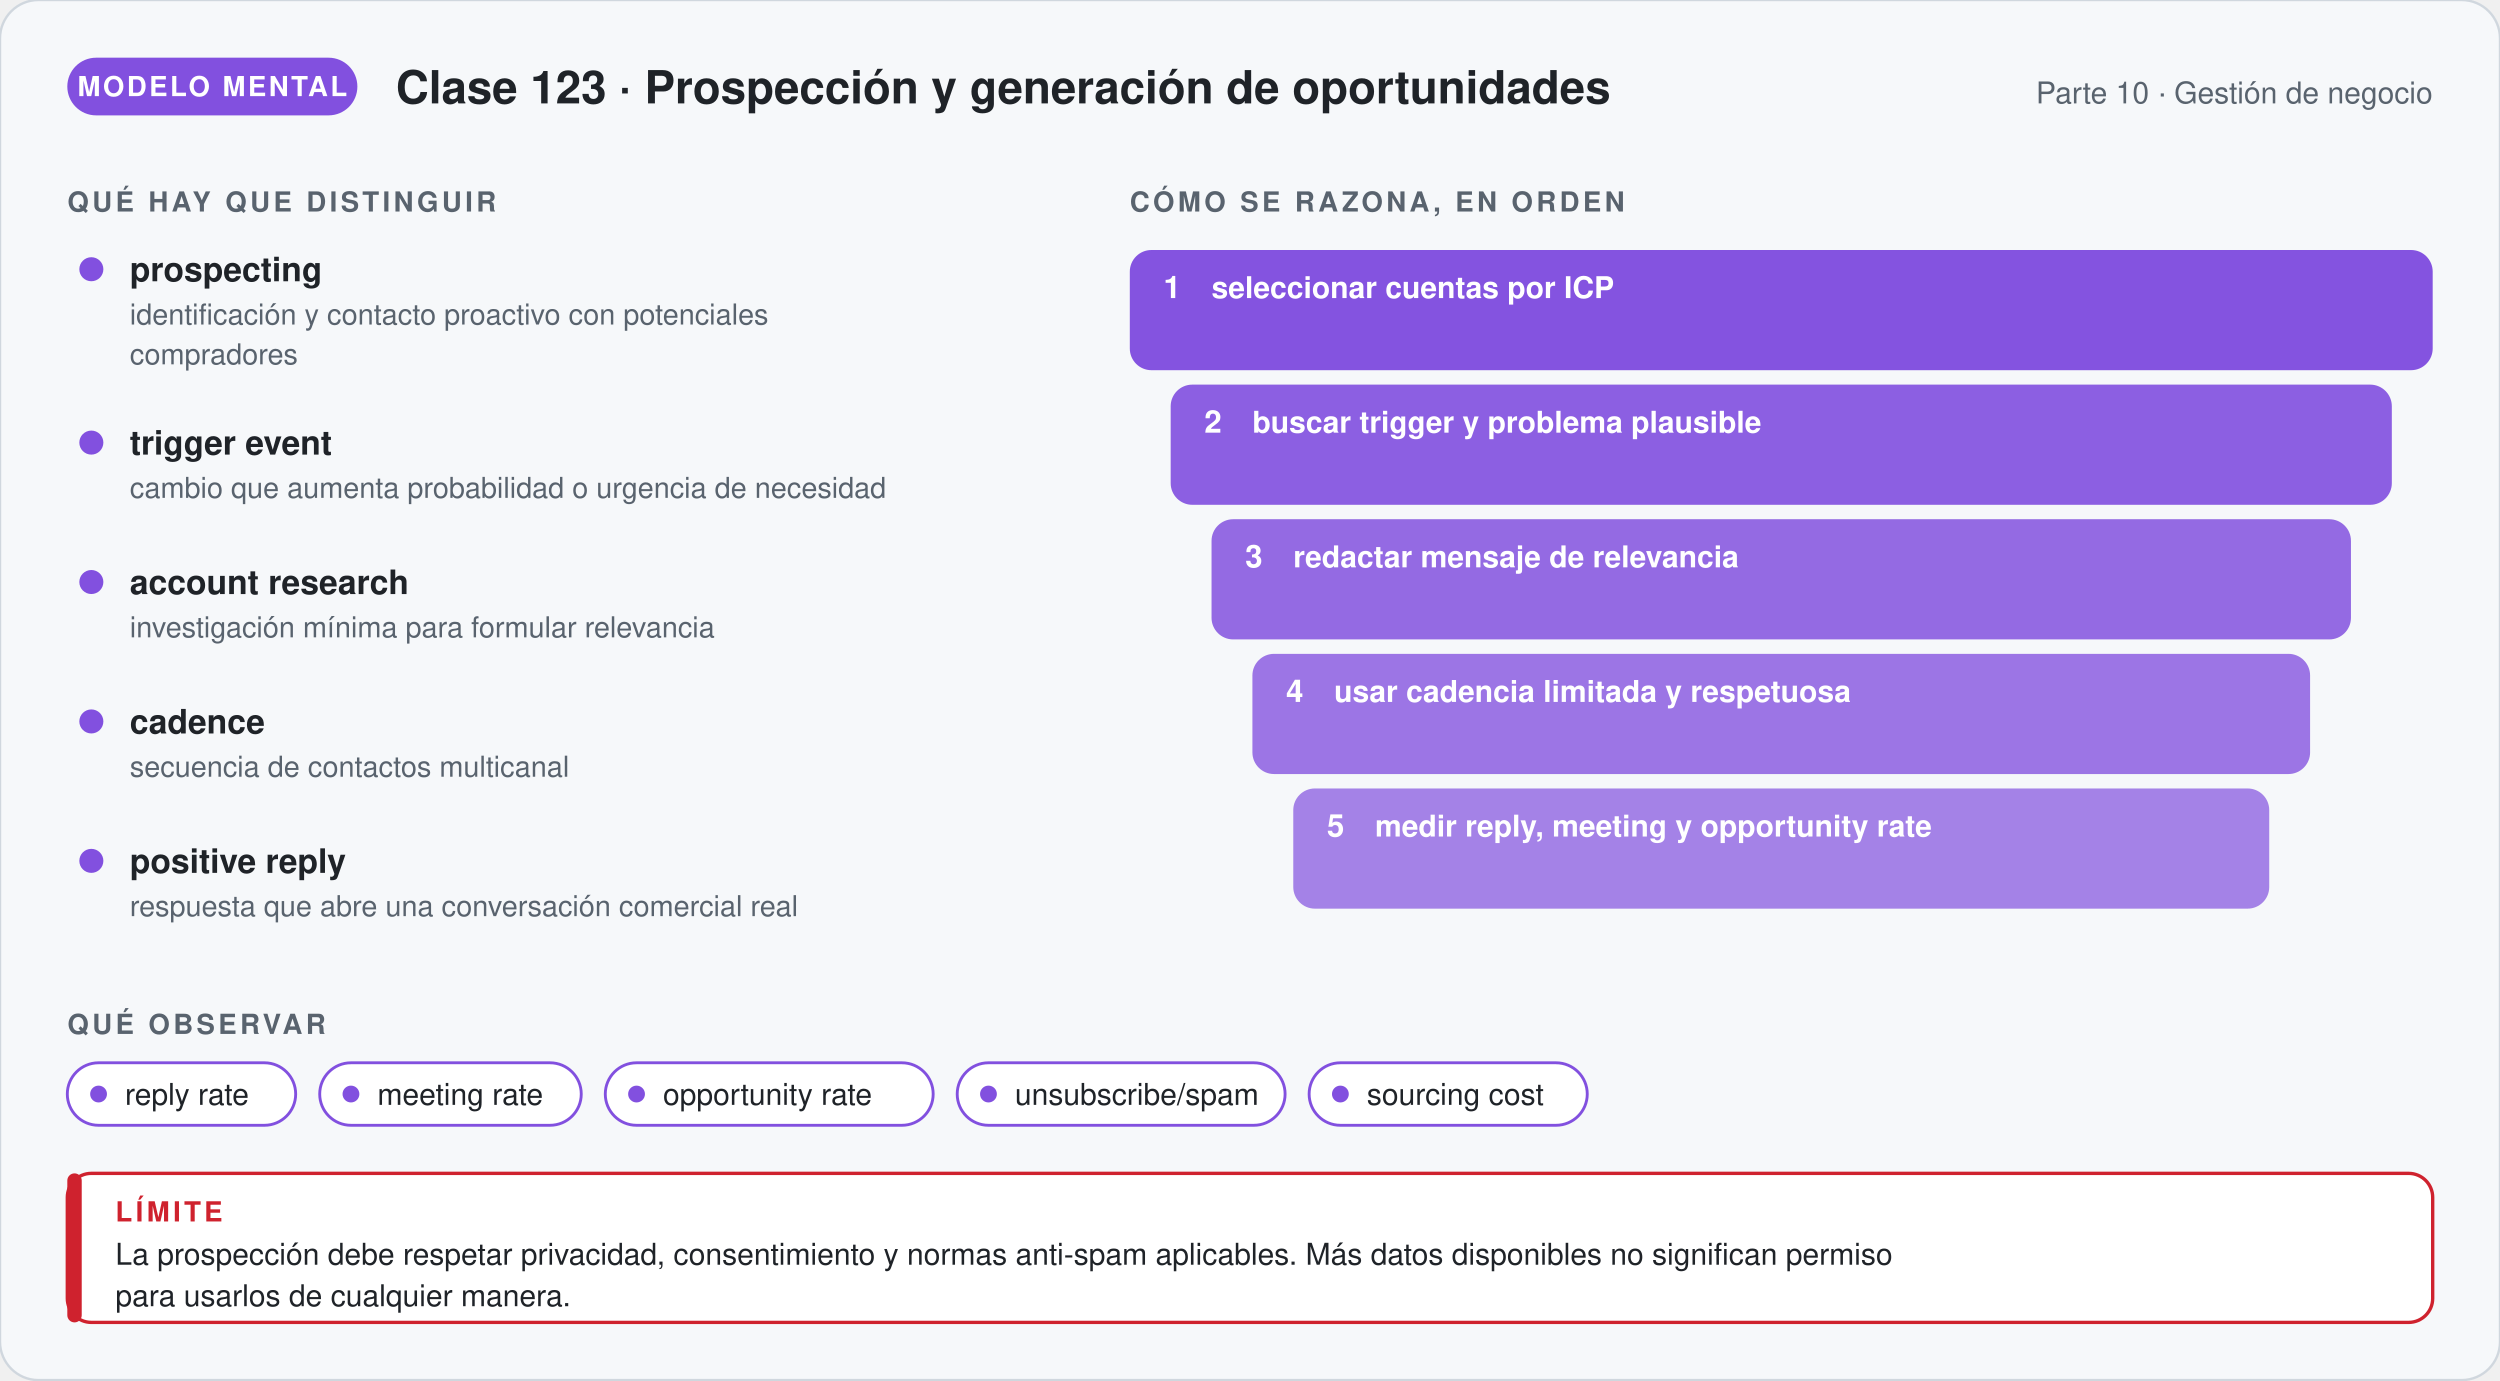
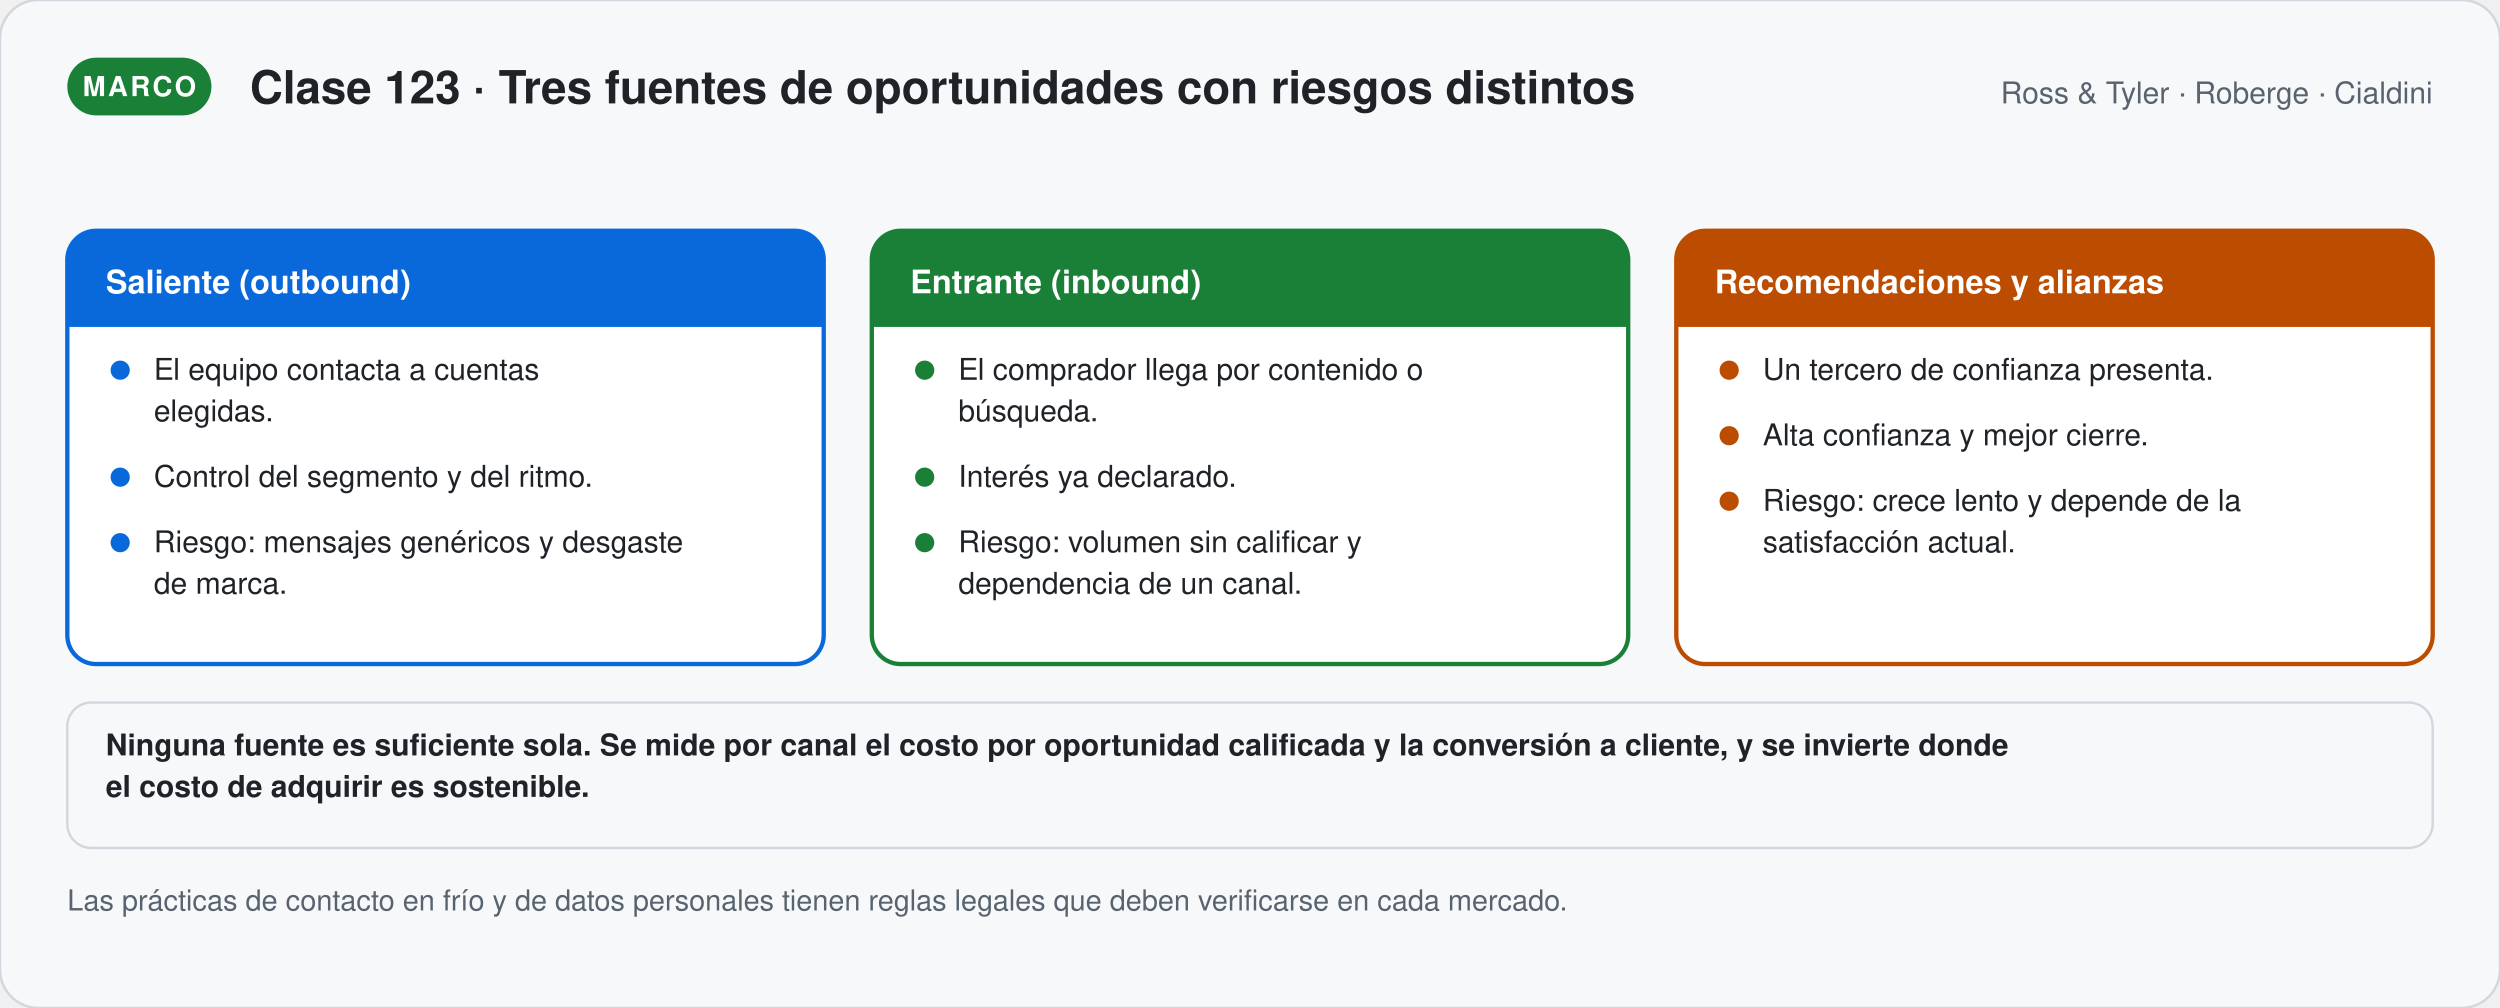
- <svg xmlns="http://www.w3.org/2000/svg" viewBox="0 0 1040 574.12" width="1040" role="img" aria-labelledby="t-g123 d-g123" font-family="'Segoe UI', 'Helvetica Neue', Helvetica, Arial, sans-serif">
+ <svg xmlns="http://www.w3.org/2000/svg" viewBox="0 0 1040 419.31" width="1040" role="img" aria-labelledby="t-s123 d-s123" font-family="'Segoe UI', 'Helvetica Neue', Helvetica, Arial, sans-serif">
  <defs>
-     <marker id="p-g123" viewBox="0 0 10 10" refX="8" refY="5" markerWidth="7" markerHeight="7" orient="auto">
+     <marker id="p-s123" viewBox="0 0 10 10" refX="8" refY="5" markerWidth="7" markerHeight="7" orient="auto">
      <path d="M1,1 L9,5 L1,9 Z" fill="#59636e" />
    </marker>
  </defs>
-   <rect width="1040" height="574.12" rx="16" fill="#f6f8fa" stroke="#d0d7de" />
-   <rect x="28" y="24" width="120.67" height="24" rx="12" fill="#8250df" />
-   <text x="88.335" y="40" font-size="11.5" font-weight="700" fill="#ffffff" text-anchor="middle" letter-spacing="1">MODELO MENTAL</text>
-   <text x="164.67" y="43" font-size="19" font-weight="700" fill="#1f2328" text-anchor="start">Clase 123 · Prospección y generación de oportunidades</text>
-   <text x="1012" y="43" font-size="12.5" font-weight="400" fill="#59636e" text-anchor="end">Parte 10 · Gestión de negocio</text>
-   <text x="28" y="88" font-size="11.5" font-weight="700" fill="#59636e" text-anchor="start" letter-spacing="1.4">QUÉ HAY QUE DISTINGUIR</text>
-   <circle cx="38" cy="112" r="5" fill="#8250df" />
-   <text x="54" y="117" font-size="14" font-weight="700" fill="#1f2328" text-anchor="start">prospecting</text>
-   <text x="54" y="135" font-size="12" font-weight="400" fill="#59636e" text-anchor="start">identificación y contacto proactivo con potenciales</text>
-   <text x="54" y="151.56" font-size="12" font-weight="400" fill="#59636e" text-anchor="start">compradores</text>
-   <circle cx="38" cy="184.12" r="5" fill="#8250df" />
-   <text x="54" y="189.12" font-size="14" font-weight="700" fill="#1f2328" text-anchor="start">trigger event</text>
-   <text x="54" y="207.12" font-size="12" font-weight="400" fill="#59636e" text-anchor="start">cambio que aumenta probabilidad o urgencia de necesidad</text>
-   <circle cx="38" cy="242.12" r="5" fill="#8250df" />
-   <text x="54" y="247.12" font-size="14" font-weight="700" fill="#1f2328" text-anchor="start">account research</text>
-   <text x="54" y="265.12" font-size="12" font-weight="400" fill="#59636e" text-anchor="start">investigación mínima para formular relevancia</text>
-   <circle cx="38" cy="300.12" r="5" fill="#8250df" />
-   <text x="54" y="305.12" font-size="14" font-weight="700" fill="#1f2328" text-anchor="start">cadence</text>
-   <text x="54" y="323.12" font-size="12" font-weight="400" fill="#59636e" text-anchor="start">secuencia de contactos multicanal</text>
-   <circle cx="38" cy="358.12" r="5" fill="#8250df" />
-   <text x="54" y="363.12" font-size="14" font-weight="700" fill="#1f2328" text-anchor="start">positive reply</text>
-   <text x="54" y="381.12" font-size="12" font-weight="400" fill="#59636e" text-anchor="start">respuesta que abre una conversación comercial real</text>
-   <text x="470" y="88" font-size="11.5" font-weight="700" fill="#59636e" text-anchor="start" letter-spacing="1.4">CÓMO SE RAZONA, EN ORDEN</text>
-   <rect x="470" y="104" width="542" height="50" rx="9" fill="#8250df" stroke="#8250df" stroke-width="0" fill-opacity="0.98" />
-   <text x="484" y="124" font-size="13" font-weight="800" fill="#ffffff" text-anchor="start">1</text>
-   <text x="504" y="124" font-size="12.5" font-weight="600" fill="#ffffff" text-anchor="start">seleccionar cuentas por ICP</text>
-   <rect x="487" y="160" width="508" height="50" rx="9" fill="#8250df" stroke="#8250df" stroke-width="0" fill-opacity="0.91" />
-   <text x="501" y="180" font-size="13" font-weight="800" fill="#ffffff" text-anchor="start">2</text>
-   <text x="521" y="180" font-size="12.5" font-weight="600" fill="#ffffff" text-anchor="start">buscar trigger y problema plausible</text>
-   <rect x="504" y="216" width="474" height="50" rx="9" fill="#8250df" stroke="#8250df" stroke-width="0" fill-opacity="0.84" />
-   <text x="518" y="236" font-size="13" font-weight="800" fill="#ffffff" text-anchor="start">3</text>
-   <text x="538" y="236" font-size="12.5" font-weight="600" fill="#ffffff" text-anchor="start">redactar mensaje de relevancia</text>
-   <rect x="521" y="272" width="440" height="50" rx="9" fill="#8250df" stroke="#8250df" stroke-width="0" fill-opacity="0.77" />
-   <text x="535" y="292" font-size="13" font-weight="800" fill="#ffffff" text-anchor="start">4</text>
-   <text x="555" y="292" font-size="12.5" font-weight="600" fill="#ffffff" text-anchor="start">usar cadencia limitada y respetuosa</text>
-   <rect x="538" y="328" width="406" height="50" rx="9" fill="#8250df" stroke="#8250df" stroke-width="0" fill-opacity="0.7" />
-   <text x="552" y="348" font-size="13" font-weight="800" fill="#ffffff" text-anchor="start">5</text>
-   <text x="572" y="348" font-size="12.5" font-weight="600" fill="#ffffff" text-anchor="start">medir reply, meeting y opportunity rate</text>
-   <text x="28" y="430.12" font-size="11.5" font-weight="700" fill="#59636e" text-anchor="start" letter-spacing="1.4">QUÉ OBSERVAR</text>
-   <rect x="28" y="442.12" width="95" height="26" rx="13" fill="#ffffff" stroke="#8250df" stroke-width="1.2" />
-   <circle cx="41" cy="455.12" r="3.5" fill="#8250df" />
-   <text x="52" y="459.62" font-size="12.5" font-weight="400" fill="#1f2328" text-anchor="start">reply rate</text>
-   <rect x="133" y="442.12" width="108.8" height="26" rx="13" fill="#ffffff" stroke="#8250df" stroke-width="1.2" />
-   <circle cx="146" cy="455.12" r="3.5" fill="#8250df" />
-   <text x="157" y="459.62" font-size="12.5" font-weight="400" fill="#1f2328" text-anchor="start">meeting rate</text>
-   <rect x="251.8" y="442.12" width="136.4" height="26" rx="13" fill="#ffffff" stroke="#8250df" stroke-width="1.2" />
-   <circle cx="264.8" cy="455.12" r="3.5" fill="#8250df" />
-   <text x="275.8" y="459.62" font-size="12.5" font-weight="400" fill="#1f2328" text-anchor="start">opportunity rate</text>
-   <rect x="398.2" y="442.12" width="136.4" height="26" rx="13" fill="#ffffff" stroke="#8250df" stroke-width="1.2" />
-   <circle cx="411.2" cy="455.12" r="3.5" fill="#8250df" />
-   <text x="422.2" y="459.62" font-size="12.5" font-weight="400" fill="#1f2328" text-anchor="start">unsubscribe/spam</text>
-   <rect x="544.6" y="442.12" width="115.7" height="26" rx="13" fill="#ffffff" stroke="#8250df" stroke-width="1.2" />
-   <circle cx="557.6" cy="455.12" r="3.5" fill="#8250df" />
-   <text x="568.6" y="459.62" font-size="12.5" font-weight="400" fill="#1f2328" text-anchor="start">sourcing cost</text>
-   <rect x="28" y="488.12" width="984" height="62" rx="10" fill="#ffffff" stroke="#cf222e" stroke-width="1.4" />
-   <rect x="28" y="488.12" width="6" height="62" rx="3" fill="#cf222e" />
-   <text x="48" y="508.12" font-size="11.5" font-weight="700" fill="#cf222e" text-anchor="start" letter-spacing="1.4">LÍMITE</text>
-   <text x="48" y="526.12" font-size="12.5" font-weight="400" fill="#1f2328" text-anchor="start">La prospección debe respetar privacidad, consentimiento y normas anti-spam aplicables. Más datos disponibles no significan permiso</text>
-   <text x="48" y="543.37" font-size="12.5" font-weight="400" fill="#1f2328" text-anchor="start">para usarlos de cualquier manera.</text>
+   <rect width="1040" height="419.31" rx="16" fill="#f6f8fa" stroke="#d0d7de" />
+   <rect x="28" y="24" width="59.95" height="24" rx="12" fill="#1a7f37" />
+   <text x="57.975" y="40" font-size="11.5" font-weight="700" fill="#ffffff" text-anchor="middle" letter-spacing="1">MARCO</text>
+   <text x="103.95" y="43" font-size="19" font-weight="700" fill="#1f2328" text-anchor="start">Clase 123 · Tres fuentes de oportunidades con riesgos distintos</text>
+   <text x="1012" y="43" font-size="12.5" font-weight="400" fill="#59636e" text-anchor="end">Ross &amp; Tyler · Roberge · Cialdini</text>
+   <rect x="28" y="96" width="314.667" height="180.25" rx="12" fill="#ffffff" stroke="#0969da" stroke-width="1.8" />
+   <path d="M28.0,136 V108 a12,12 0 0 1 12,-12 H330.667 a12,12 0 0 1 12,12 V136 Z" fill="#0969da" />
+   <text x="44" y="122" font-size="13.5" font-weight="800" fill="#ffffff" text-anchor="start">Saliente (outbound)</text>
+   <circle cx="50.0" cy="154" r="4" fill="#0969da" />
+   <text x="64" y="158" font-size="12.5" font-weight="400" fill="#1f2328" text-anchor="start">El equipo contacta a cuentas</text>
+   <text x="64" y="175.25" font-size="12.5" font-weight="400" fill="#1f2328" text-anchor="start">elegidas.</text>
+   <circle cx="50.0" cy="198.5" r="4" fill="#0969da" />
+   <text x="64" y="202.5" font-size="12.5" font-weight="400" fill="#1f2328" text-anchor="start">Control del segmento y del ritmo.</text>
+   <circle cx="50.0" cy="225.75" r="4" fill="#0969da" />
+   <text x="64" y="229.75" font-size="12.5" font-weight="400" fill="#1f2328" text-anchor="start">Riesgo: mensajes genéricos y desgaste</text>
+   <text x="64" y="247" font-size="12.5" font-weight="400" fill="#1f2328" text-anchor="start">de marca.</text>
+   <rect x="362.667" y="96" width="314.667" height="180.25" rx="12" fill="#ffffff" stroke="#1a7f37" stroke-width="1.8" />
+   <path d="M362.667,136 V108 a12,12 0 0 1 12,-12 H665.333 a12,12 0 0 1 12,12 V136 Z" fill="#1a7f37" />
+   <text x="378.667" y="122" font-size="13.5" font-weight="800" fill="#ffffff" text-anchor="start">Entrante (inbound)</text>
+   <circle cx="384.667" cy="154" r="4" fill="#1a7f37" />
+   <text x="398.667" y="158" font-size="12.5" font-weight="400" fill="#1f2328" text-anchor="start">El comprador llega por contenido o</text>
+   <text x="398.667" y="175.25" font-size="12.5" font-weight="400" fill="#1f2328" text-anchor="start">búsqueda.</text>
+   <circle cx="384.667" cy="198.5" r="4" fill="#1a7f37" />
+   <text x="398.667" y="202.5" font-size="12.5" font-weight="400" fill="#1f2328" text-anchor="start">Interés ya declarado.</text>
+   <circle cx="384.667" cy="225.75" r="4" fill="#1a7f37" />
+   <text x="398.667" y="229.75" font-size="12.5" font-weight="400" fill="#1f2328" text-anchor="start">Riesgo: volumen sin calificar y</text>
+   <text x="398.667" y="247" font-size="12.5" font-weight="400" fill="#1f2328" text-anchor="start">dependencia de un canal.</text>
+   <rect x="697.333" y="96" width="314.667" height="180.25" rx="12" fill="#ffffff" stroke="#bc4c00" stroke-width="1.8" />
+   <path d="M697.333,136 V108 a12,12 0 0 1 12,-12 H1000.0 a12,12 0 0 1 12,12 V136 Z" fill="#bc4c00" />
+   <text x="713.333" y="122" font-size="13.5" font-weight="800" fill="#ffffff" text-anchor="start">Recomendaciones y alianzas</text>
+   <circle cx="719.333" cy="154" r="4" fill="#bc4c00" />
+   <text x="733.333" y="158" font-size="12.5" font-weight="400" fill="#1f2328" text-anchor="start">Un tercero de confianza presenta.</text>
+   <circle cx="719.333" cy="181.25" r="4" fill="#bc4c00" />
+   <text x="733.333" y="185.25" font-size="12.5" font-weight="400" fill="#1f2328" text-anchor="start">Alta confianza y mejor cierre.</text>
+   <circle cx="719.333" cy="208.5" r="4" fill="#bc4c00" />
+   <text x="733.333" y="212.5" font-size="12.5" font-weight="400" fill="#1f2328" text-anchor="start">Riesgo: crece lento y depende de la</text>
+   <text x="733.333" y="229.75" font-size="12.5" font-weight="400" fill="#1f2328" text-anchor="start">satisfacción actual.</text>
+   <rect x="28" y="292.25" width="984" height="60.5" rx="10" fill="#f6f8fa" stroke="#d0d7de" stroke-width="1" />
+   <text x="44" y="314.25" font-size="12.5" font-weight="600" fill="#1f2328" text-anchor="start">Ninguna fuente es suficiente sola. Se mide por canal el costo por oportunidad calificada y la conversión a cliente, y se invierte donde</text>
+   <text x="44" y="331.5" font-size="12.5" font-weight="600" fill="#1f2328" text-anchor="start">el costo de adquirir es sostenible.</text>
+   <text x="28" y="378.75" font-size="12" font-weight="400" fill="#59636e" text-anchor="start">Las prácticas de contacto en frío y de datos personales tienen reglas legales que deben verificarse en cada mercado.</text>
</svg>
